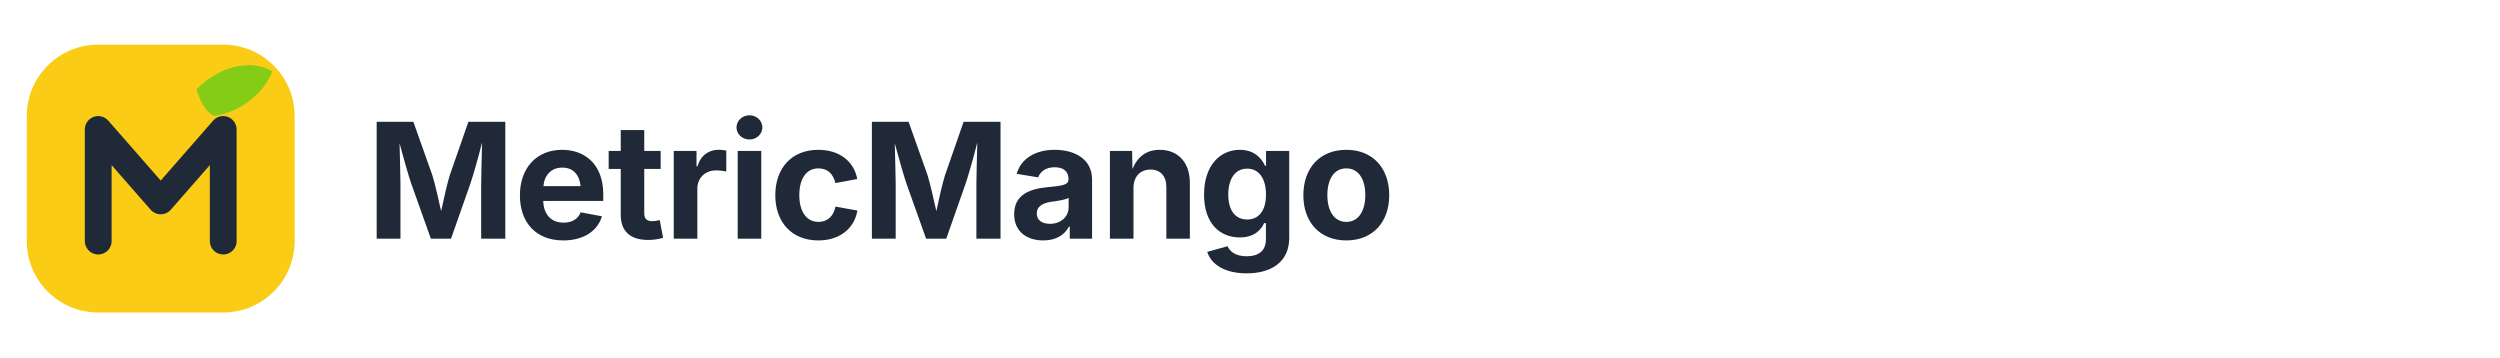
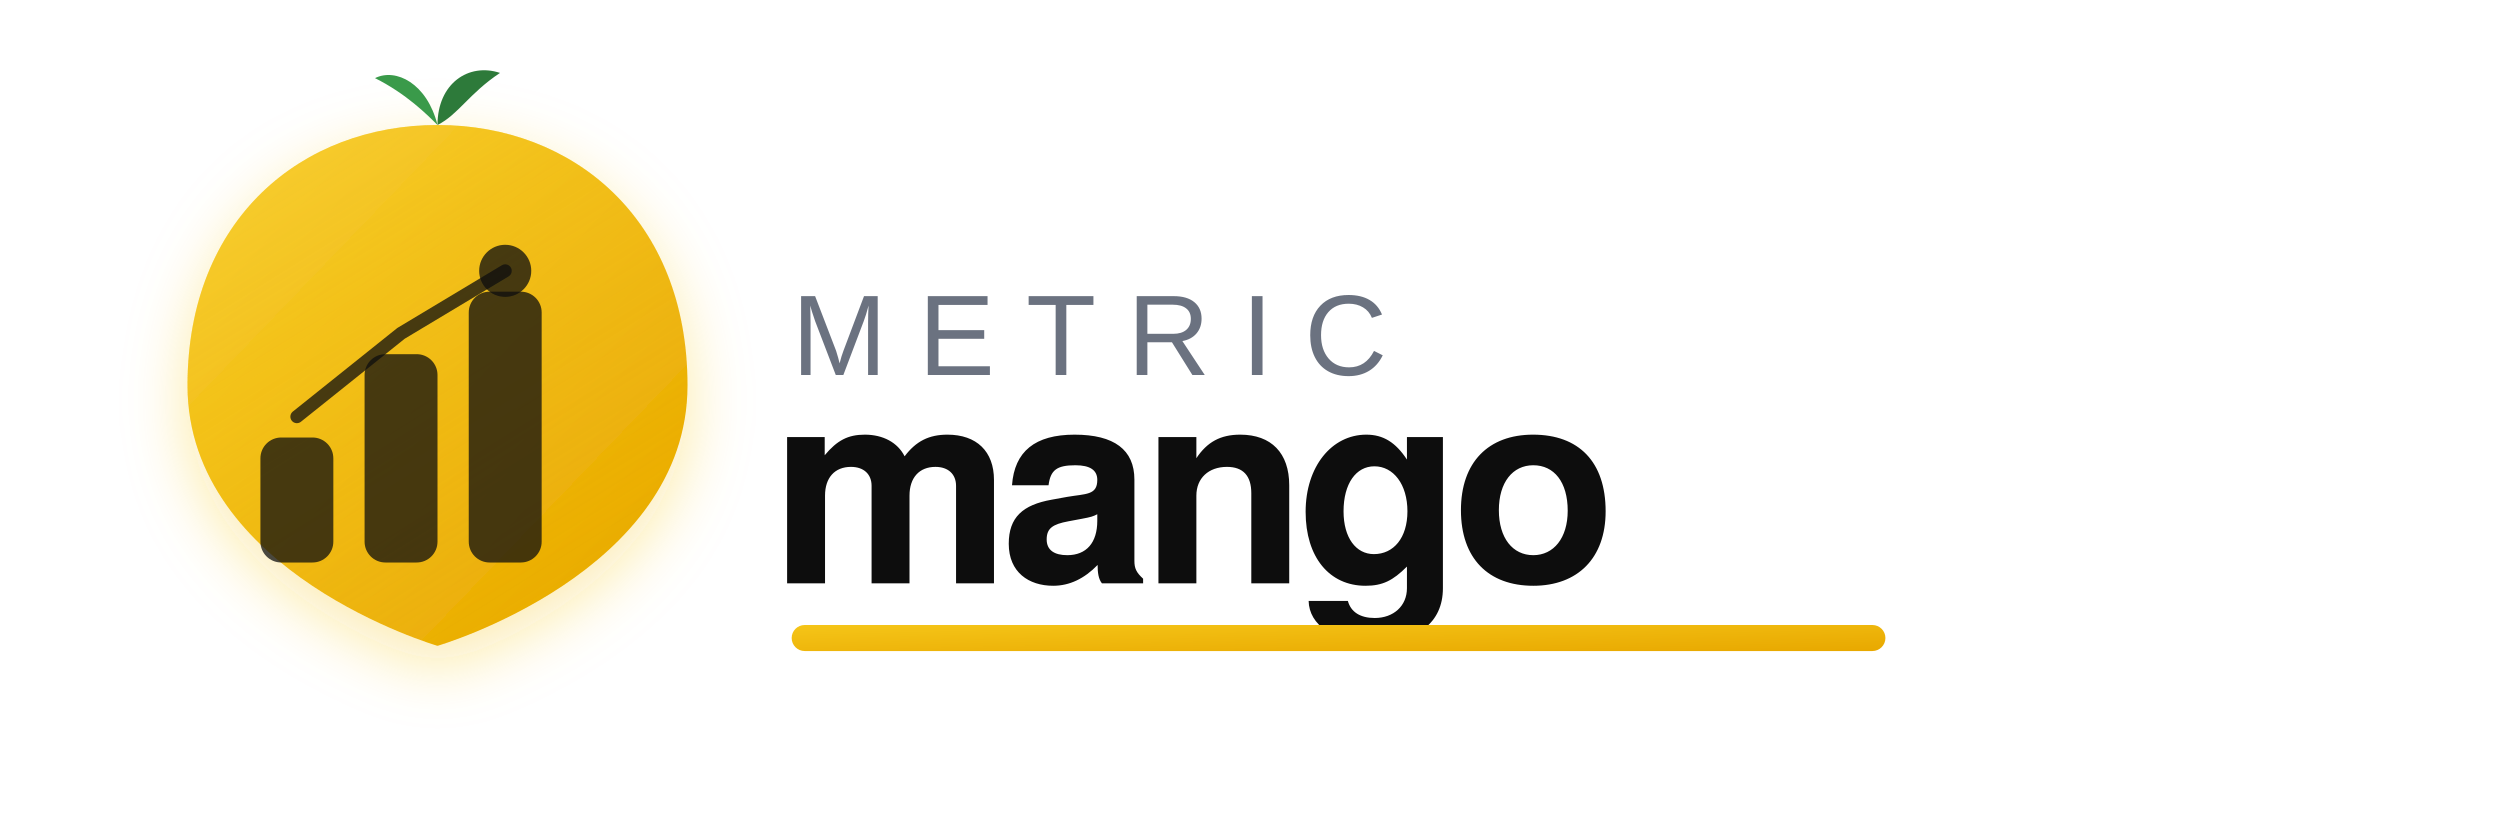
- <svg xmlns="http://www.w3.org/2000/svg" width="560" height="80" viewBox="0 0 560 80" role="img" aria-label="MetricMango">
-   <rect width="560" height="80" fill="none" />
-   <g transform="translate(6 10)">
-     <rect x="0" y="0" width="60" height="60" rx="16" fill="#FACC15" />
-     <path d="M16 44V19L30 35L44 19V44" fill="none" stroke="#1F2937" stroke-width="6" stroke-linecap="round" stroke-linejoin="round" />
-     <path d="M38 10c5-5 12-7 17-4-2 5-7 9-13 10-2-1-3-3-4-6z" fill="#84CC16" />
+ <svg xmlns="http://www.w3.org/2000/svg" viewBox="0 0 480 160" width="480" height="160">
+   <defs>
+     <linearGradient id="mangoGrad" x1="0%" y1="0%" x2="100%" y2="100%">
+       <stop offset="0%" style="stop-color:#F5C518;stop-opacity:1" />
+       <stop offset="100%" style="stop-color:#E8A800;stop-opacity:1" />
+     </linearGradient>
+     <linearGradient id="mangoShine" x1="0%" y1="0%" x2="60%" y2="100%">
+       <stop offset="0%" style="stop-color:#FFE566;stop-opacity:0.7" />
+       <stop offset="100%" style="stop-color:#F5C518;stop-opacity:0" />
+     </linearGradient>
+     <filter id="shadow" x="-20%" y="-20%" width="140%" height="140%">
+       <feDropShadow dx="0" dy="4" stdDeviation="6" flood-color="#F5C518" flood-opacity="0.35" />
+     </filter>
+   </defs>
+   <g transform="translate(16, 12)">
+     <path d="M 68 112              C 68 112 20 98 20 62              C 20 30 42 12 68 12              C 94 12 116 30 116 62              C 116 98 68 112 68 112 Z" fill="url(#mangoGrad)" filter="url(#shadow)" />
+     <path d="M 68 112              C 68 112 20 98 20 62              C 20 30 42 12 68 12              C 94 12 116 30 116 62              C 116 98 68 112 68 112 Z" fill="url(#mangoShine)" opacity="0.5" />
+     <rect x="34" y="72" width="14" height="24" rx="4" fill="#0D0D0D" opacity="0.75" />
+     <rect x="54" y="56" width="14" height="40" rx="4" fill="#0D0D0D" opacity="0.75" />
+     <rect x="74" y="44" width="14" height="52" rx="4" fill="#0D0D0D" opacity="0.75" />
+     <circle cx="81" cy="40" r="5" fill="#0D0D0D" opacity="0.75" />
+     <polyline points="41,68 61,52 81,40" stroke="#0D0D0D" stroke-width="2.5" stroke-linecap="round" stroke-linejoin="round" fill="none" opacity="0.75" />
+     <path d="M 68 12 C 68 4 74 0 80 2 C 74 6 72 10 68 12 Z" fill="#2D7A3A" />
+     <path d="M 68 12 C 66 4 60 1 56 3 C 62 6 66 10 68 12 Z" fill="#3A9A4A" />
  </g>
-   <text x="82" y="40" font-family="Inter, Manrope, Segoe UI, Helvetica, Arial, sans-serif" font-size="36" font-weight="700" letter-spacing="-0.5" dominant-baseline="middle" fill="#1F2937">
-     MetricMango
-   </text>
+   <g transform="translate(152, 0)">
+     <text x="0" y="72" font-family="'Helvetica Neue', 'Arial', sans-serif" font-size="22" font-weight="300" letter-spacing="6" fill="#6B7280" text-anchor="start">METRIC</text>
+     <text x="-4" y="112" font-family="'Helvetica Neue', 'Arial Black', sans-serif" font-size="52" font-weight="900" letter-spacing="-2" fill="#0D0D0D" text-anchor="start">mango</text>
+     <rect x="0" y="120" width="210" height="5" rx="2.5" fill="url(#mangoGrad)" />
+   </g>
</svg>
